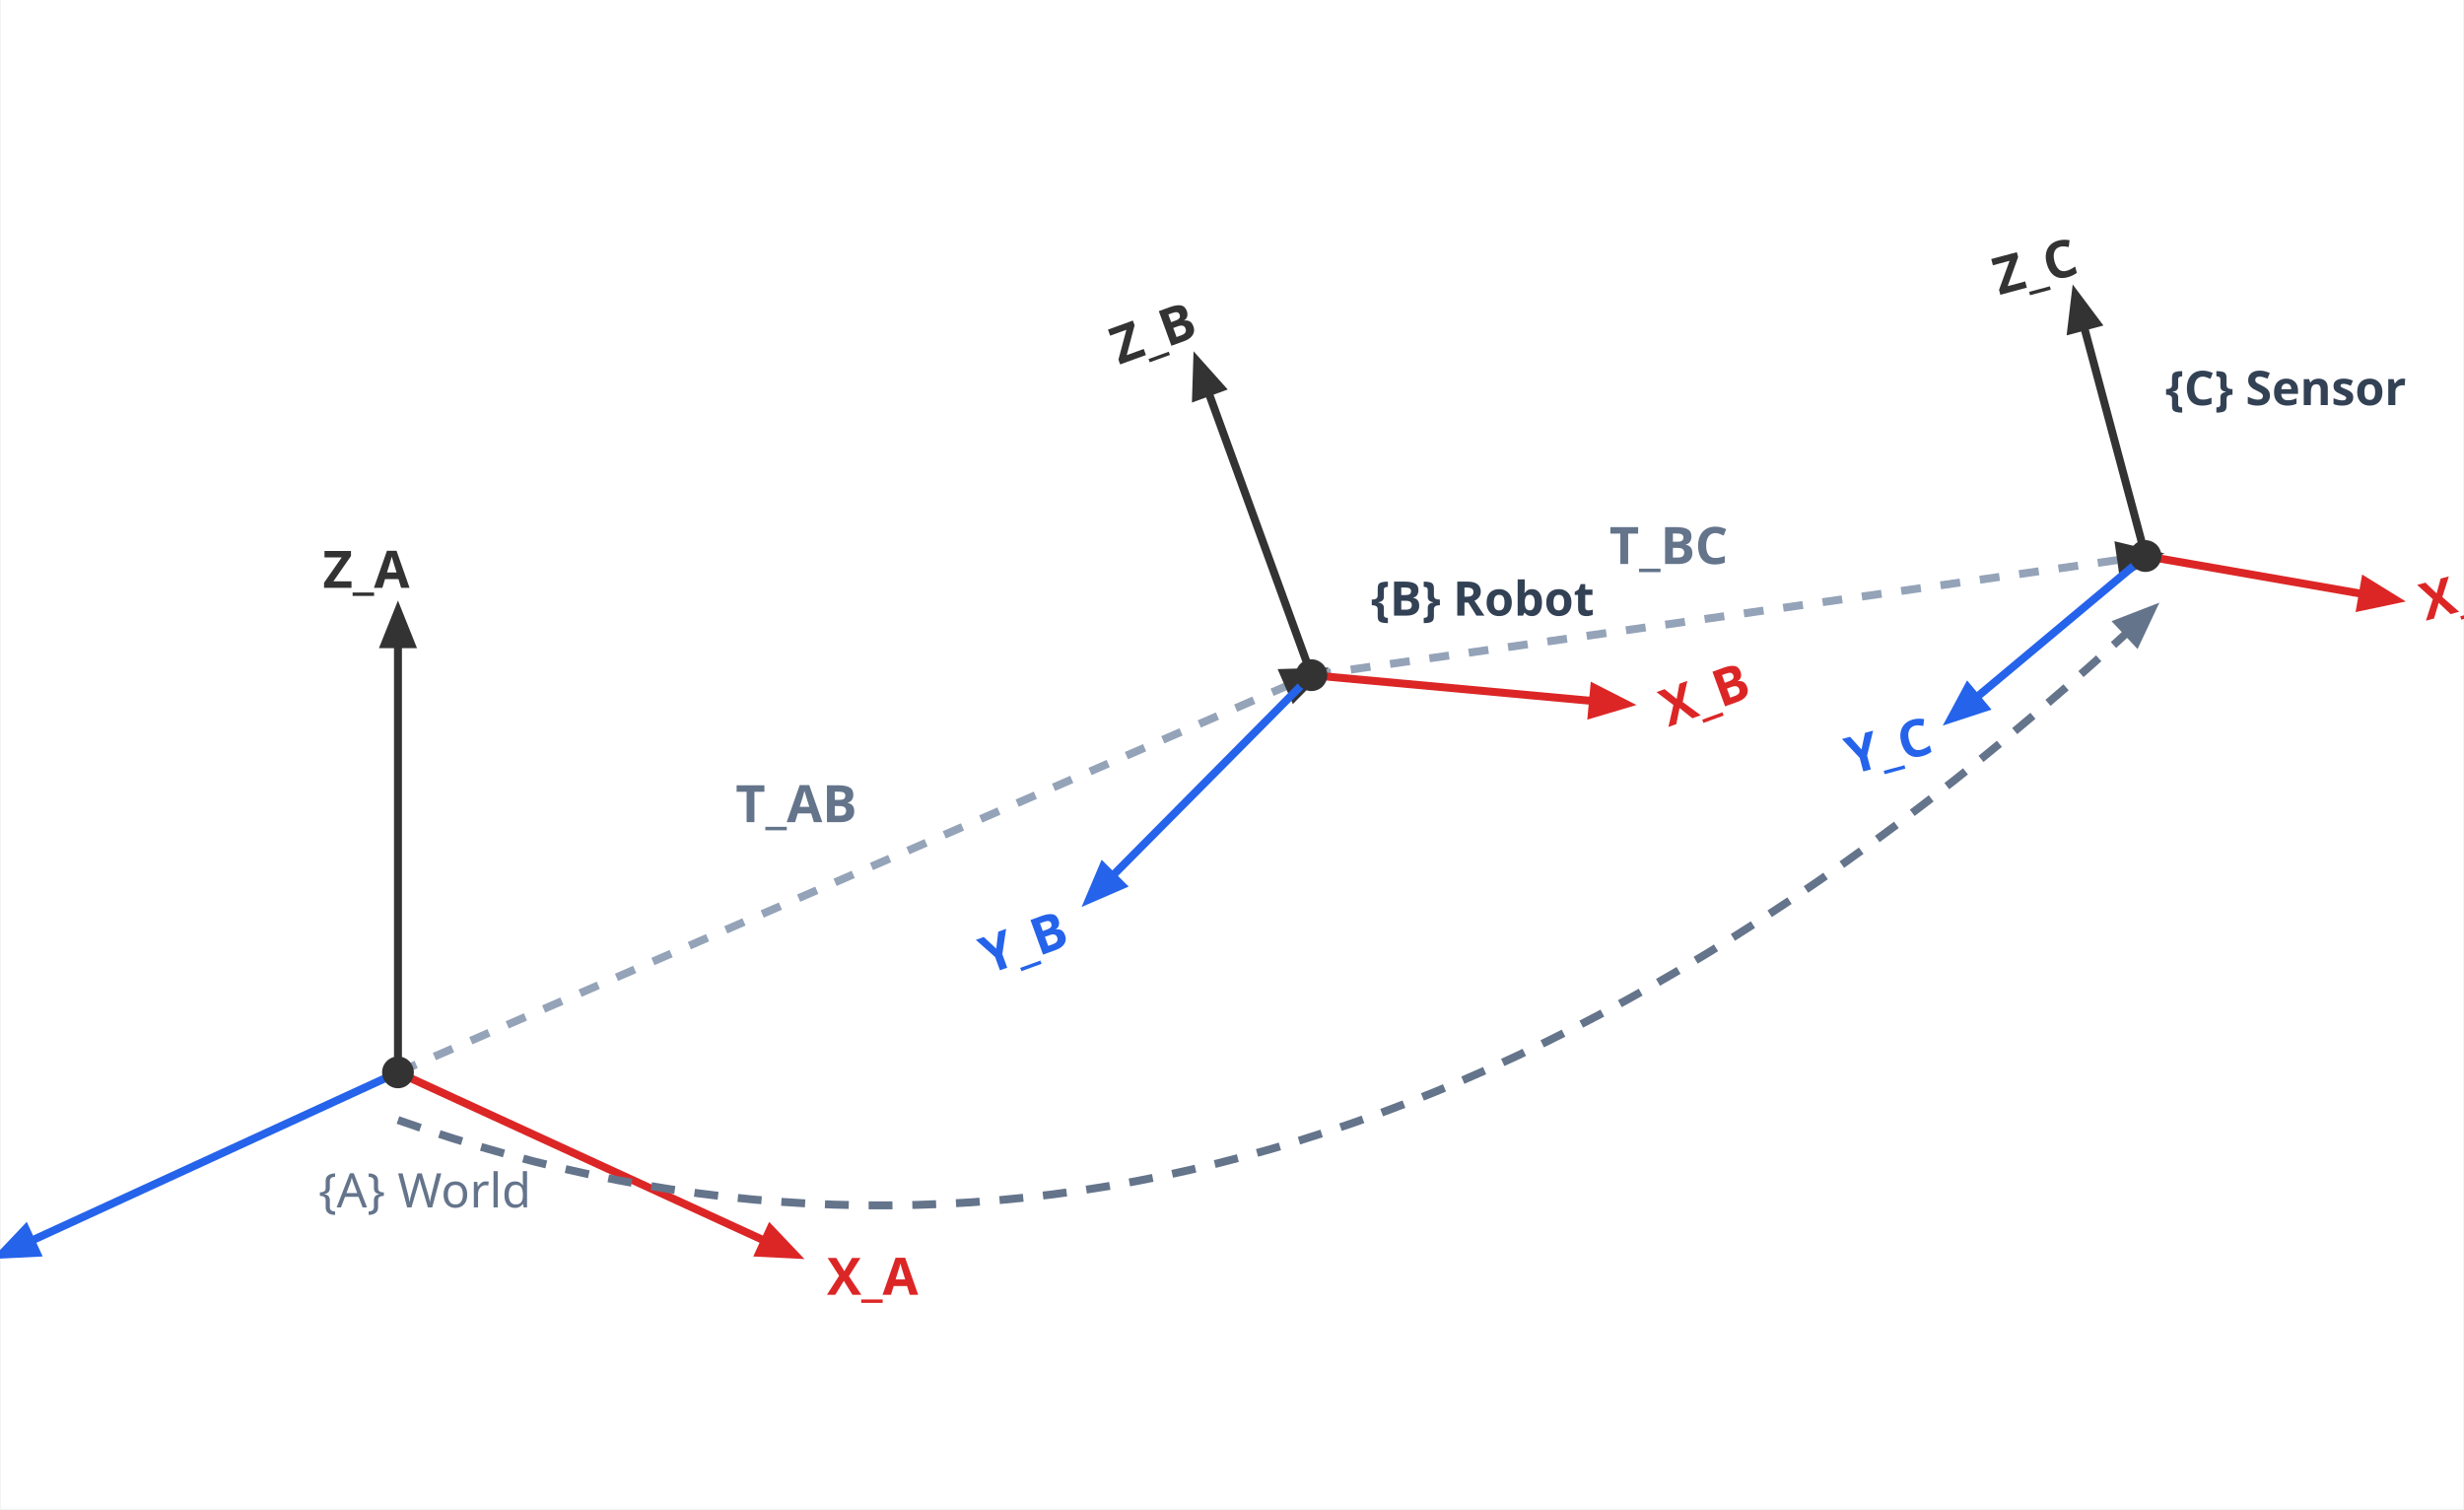
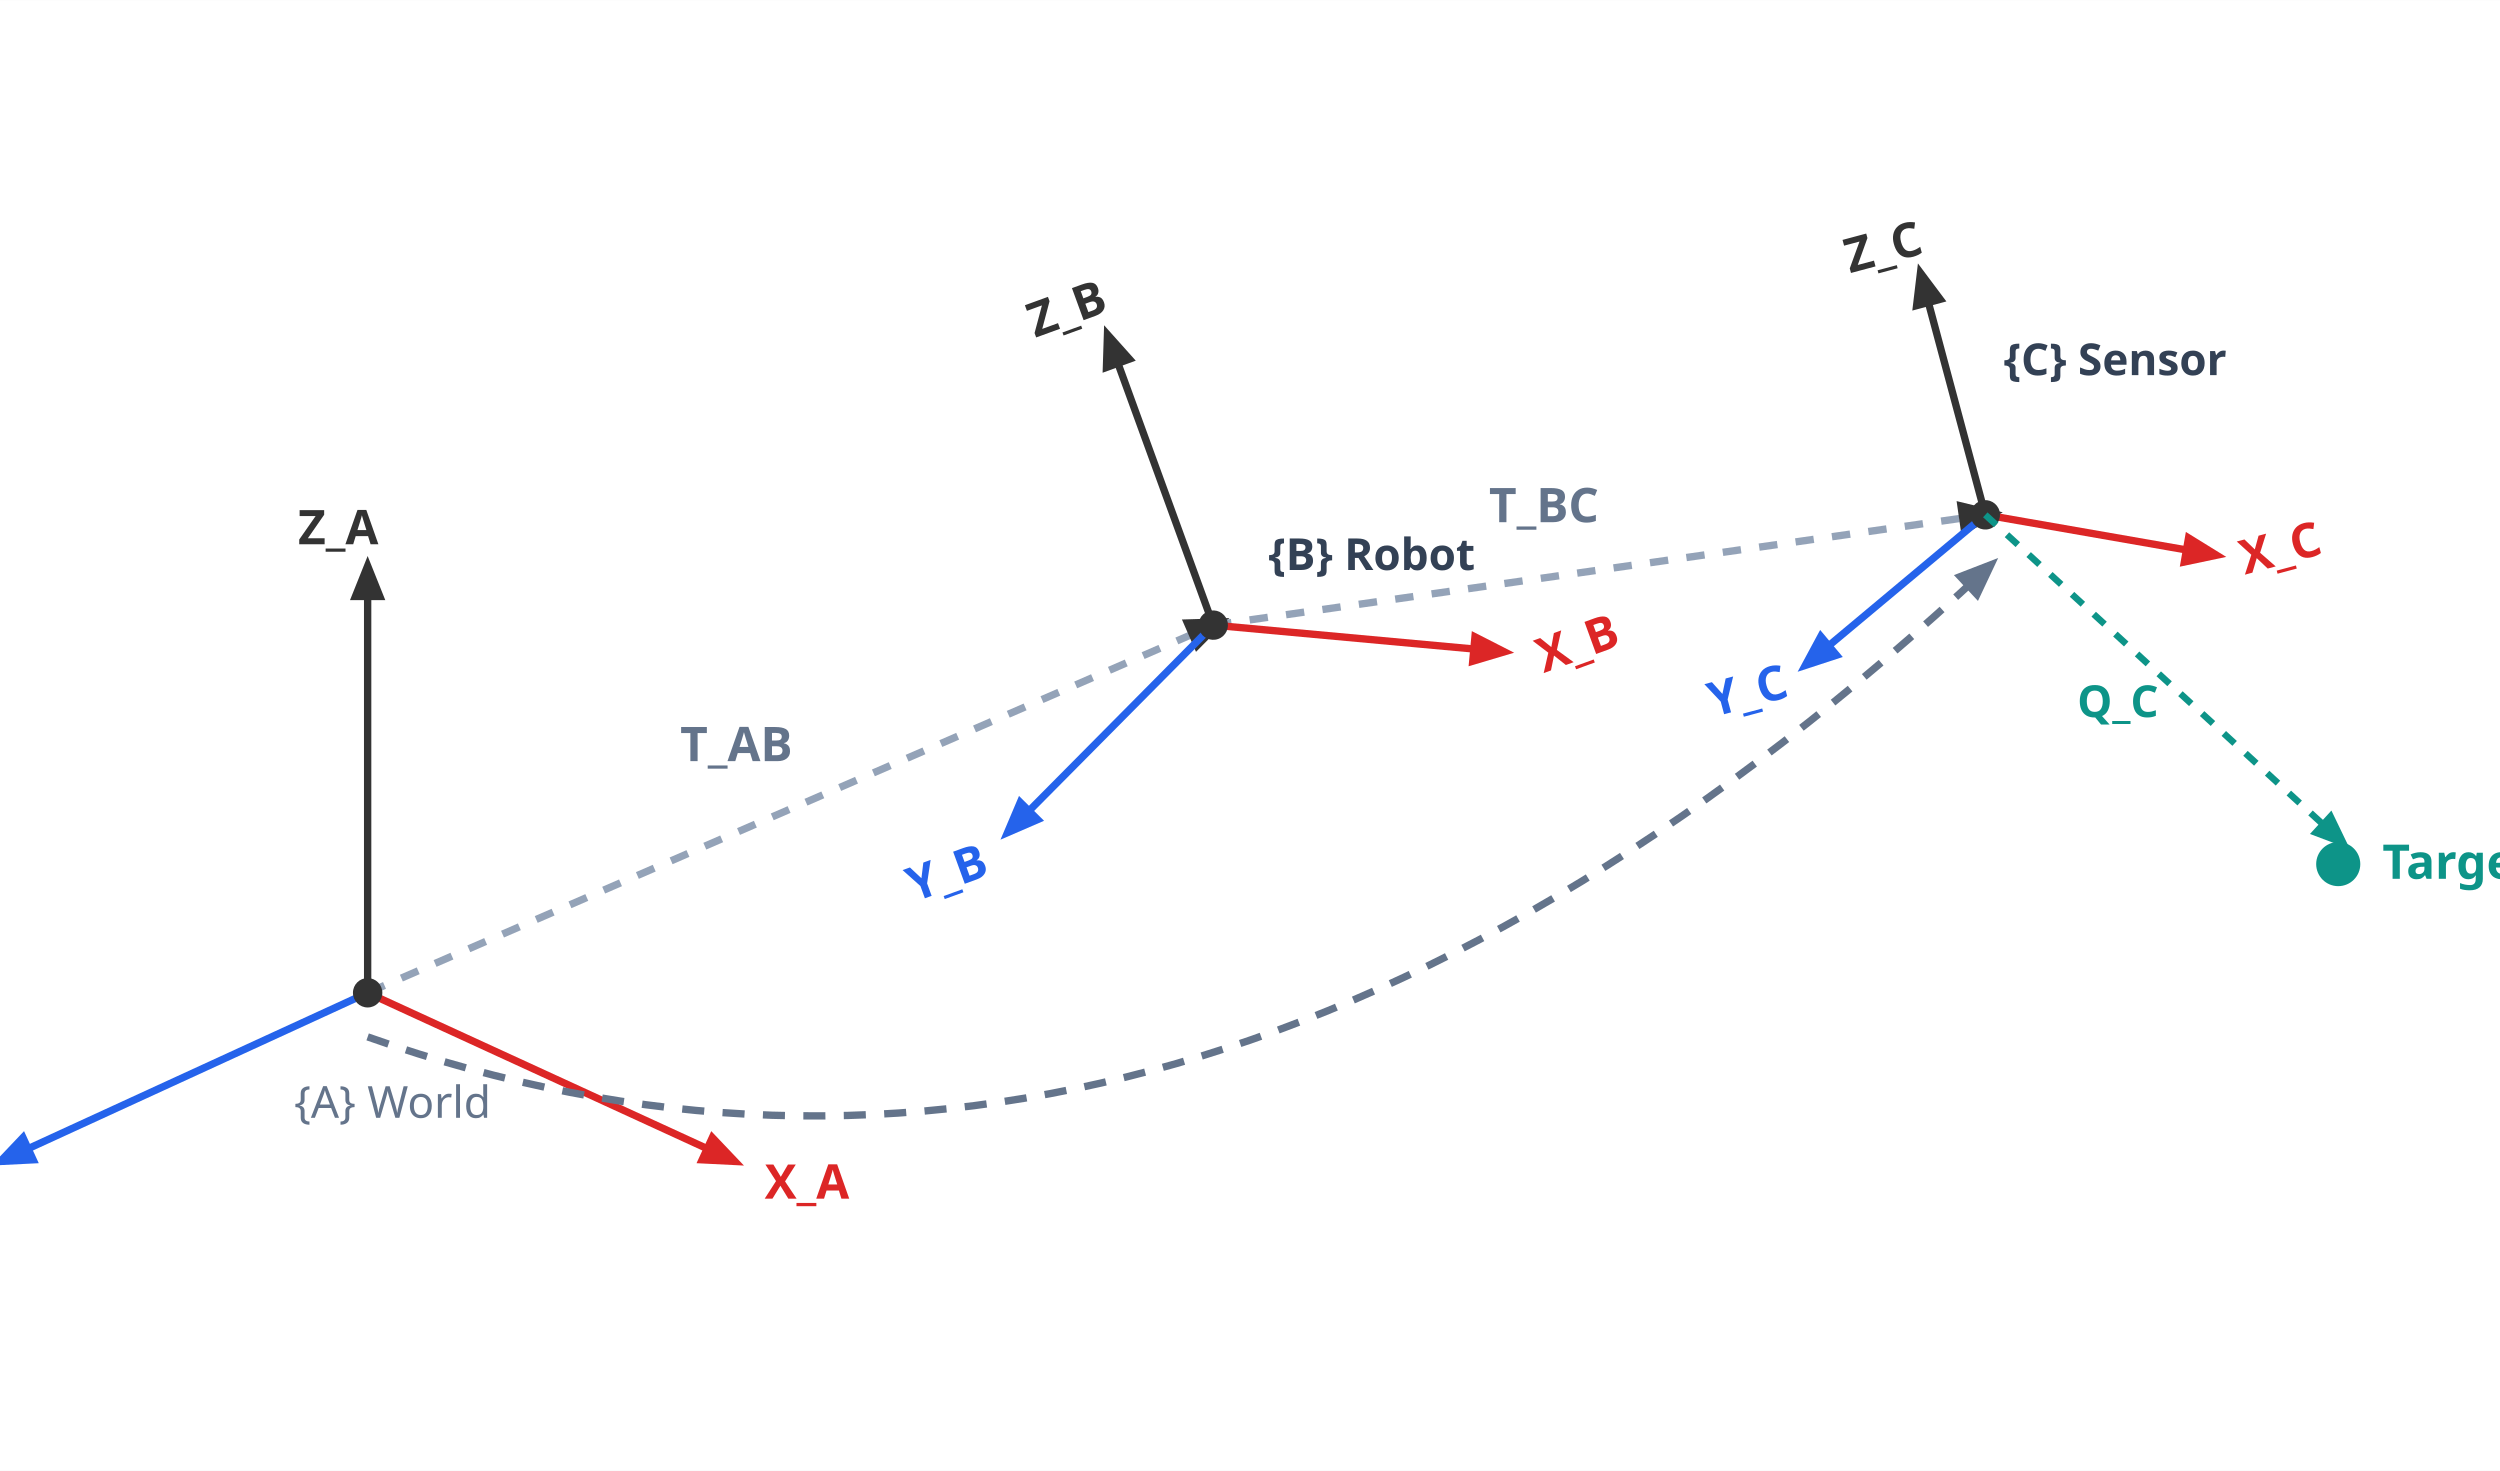
- <svg xmlns="http://www.w3.org/2000/svg" viewBox="0 0 620 380" width="480" height="294">
+ <svg xmlns="http://www.w3.org/2000/svg" viewBox="0 0 680 400" width="600" height="353">
  <defs>
    <marker id="chainArrow" viewBox="0 0 10 10" refX="6" refY="5" markerWidth="6" markerHeight="6" orient="auto-start-reverse">
      <path d="M 0 1 L 10 5 L 0 9 z" fill="#333" />
    </marker>
    <marker id="chainArrowGray" viewBox="0 0 10 10" refX="6" refY="5" markerWidth="6" markerHeight="6" orient="auto-start-reverse">
      <path d="M 0 1 L 10 5 L 0 9 z" fill="#64748b" />
    </marker>
    <marker id="chainArrowRed" viewBox="0 0 10 10" refX="6" refY="5" markerWidth="6" markerHeight="6" orient="auto-start-reverse">
      <path d="M 0 1 L 10 5 L 0 9 z" fill="#dc2626" />
    </marker>
    <marker id="chainArrowBlue" viewBox="0 0 10 10" refX="6" refY="5" markerWidth="6" markerHeight="6" orient="auto-start-reverse">
      <path d="M 0 1 L 10 5 L 0 9 z" fill="#2563eb" />
+     </marker>
+     <marker id="chainArrowTeal" viewBox="0 0 10 10" refX="6" refY="5" markerWidth="6" markerHeight="6" orient="auto-start-reverse">
+       <path d="M 0 1 L 10 5 L 0 9 z" fill="#0d9488" />
    </marker>
  </defs>
  <rect width="100%" height="100%" fill="#ffffff" />
  <line x1="100" y1="270" x2="330" y2="170" stroke="#94a3b8" stroke-width="2" stroke-dasharray="5,5" marker-end="url(#chainArrow)" />
  <text x="185" y="207" font-family="sans-serif" font-size="13" font-weight="bold" fill="#64748b">T_AB</text>
  <line x1="330" y1="170" x2="540" y2="140" stroke="#94a3b8" stroke-width="2" stroke-dasharray="5,5" marker-end="url(#chainArrow)" />
  <text x="405" y="142" font-family="sans-serif" font-size="13" font-weight="bold" fill="#64748b">T_BC</text>
  <g transform="translate(100, 270)">
    <line x1="0" y1="0" x2="0" y2="-114" stroke="#333" stroke-width="2" marker-end="url(#chainArrow)" />
    <text x="-8" y="-122" font-family="sans-serif" font-size="13" font-weight="bold" fill="#333" text-anchor="middle">Z_A</text>
    <line x1="0" y1="0" x2="98" y2="45" stroke="#dc2626" stroke-width="2" marker-end="url(#chainArrowRed)" />
    <text x="108" y="56" font-family="sans-serif" font-size="13" font-weight="bold" fill="#dc2626">X_A</text>
    <line x1="0" y1="0" x2="-98" y2="45" stroke="#2563eb" stroke-width="2" marker-end="url(#chainArrowBlue)" />
    <text x="-108" y="56" font-family="sans-serif" font-size="13" font-weight="bold" fill="#2563eb" text-anchor="end">Y_A</text>
    <circle cx="0" cy="0" r="4" fill="#333" />
    <text x="-20" y="34" font-family="sans-serif" font-size="12" fill="#64748b">{A} World</text>
  </g>
  <g transform="translate(330, 170) rotate(-20)">
    <line x1="0" y1="0" x2="0" y2="-82" stroke="#333" stroke-width="2" marker-end="url(#chainArrow)" />
    <text x="-8" y="-90" font-family="sans-serif" font-size="13" font-weight="bold" fill="#333" text-anchor="middle">Z_B</text>
    <line x1="0" y1="0" x2="70" y2="33" stroke="#dc2626" stroke-width="2" marker-end="url(#chainArrowRed)" />
    <text x="80" y="43" font-family="sans-serif" font-size="13" font-weight="bold" fill="#dc2626">X_B</text>
    <line x1="0" y1="0" x2="-70" y2="33" stroke="#2563eb" stroke-width="2" marker-end="url(#chainArrowBlue)" />
    <text x="-80" y="43" font-family="sans-serif" font-size="13" font-weight="bold" fill="#2563eb" text-anchor="end">Y_B</text>
    <circle cx="0" cy="0" r="4" fill="#333" />
  </g>
  <text x="345" y="155" font-family="sans-serif" font-size="12" font-weight="bold" fill="#334155">{B} Robot</text>
  <g transform="translate(540, 140) rotate(-15)">
    <line x1="0" y1="0" x2="0" y2="-66" stroke="#333" stroke-width="2" marker-end="url(#chainArrow)" />
    <text x="-8" y="-73" font-family="sans-serif" font-size="13" font-weight="bold" fill="#333" text-anchor="middle">Z_C</text>
    <line x1="0" y1="0" x2="56" y2="26" stroke="#dc2626" stroke-width="2" marker-end="url(#chainArrowRed)" />
    <text x="64" y="34" font-family="sans-serif" font-size="13" font-weight="bold" fill="#dc2626">X_C</text>
    <line x1="0" y1="0" x2="-56" y2="26" stroke="#2563eb" stroke-width="2" marker-end="url(#chainArrowBlue)" />
    <text x="-64" y="34" font-family="sans-serif" font-size="13" font-weight="bold" fill="#2563eb" text-anchor="end">Y_C</text>
    <circle cx="0" cy="0" r="4" fill="#333" />
  </g>
  <text x="545" y="102" font-family="sans-serif" font-size="12" font-weight="bold" fill="#334155">{C} Sensor</text>
+   <line x1="540" y1="140" x2="636" y2="228" stroke="#0d9488" stroke-width="1.8" stroke-dasharray="4,4" marker-end="url(#chainArrowTeal)" />
+   <text x="565" y="195" font-family="sans-serif" font-size="12" font-weight="bold" fill="#0d9488">Q_C</text>
+   <g transform="translate(636, 235)">
+     <circle cx="0" cy="0" r="6" fill="#0d9488" />
+     <text x="12" y="4" font-family="sans-serif" font-size="13" font-weight="bold" fill="#0d9488">Target Point</text>
+   </g>
  <path d="M 100 282 Q 320 360 540 155" fill="none" stroke="#64748b" stroke-width="2" stroke-dasharray="6,5" marker-end="url(#chainArrowGray)" />
</svg>
